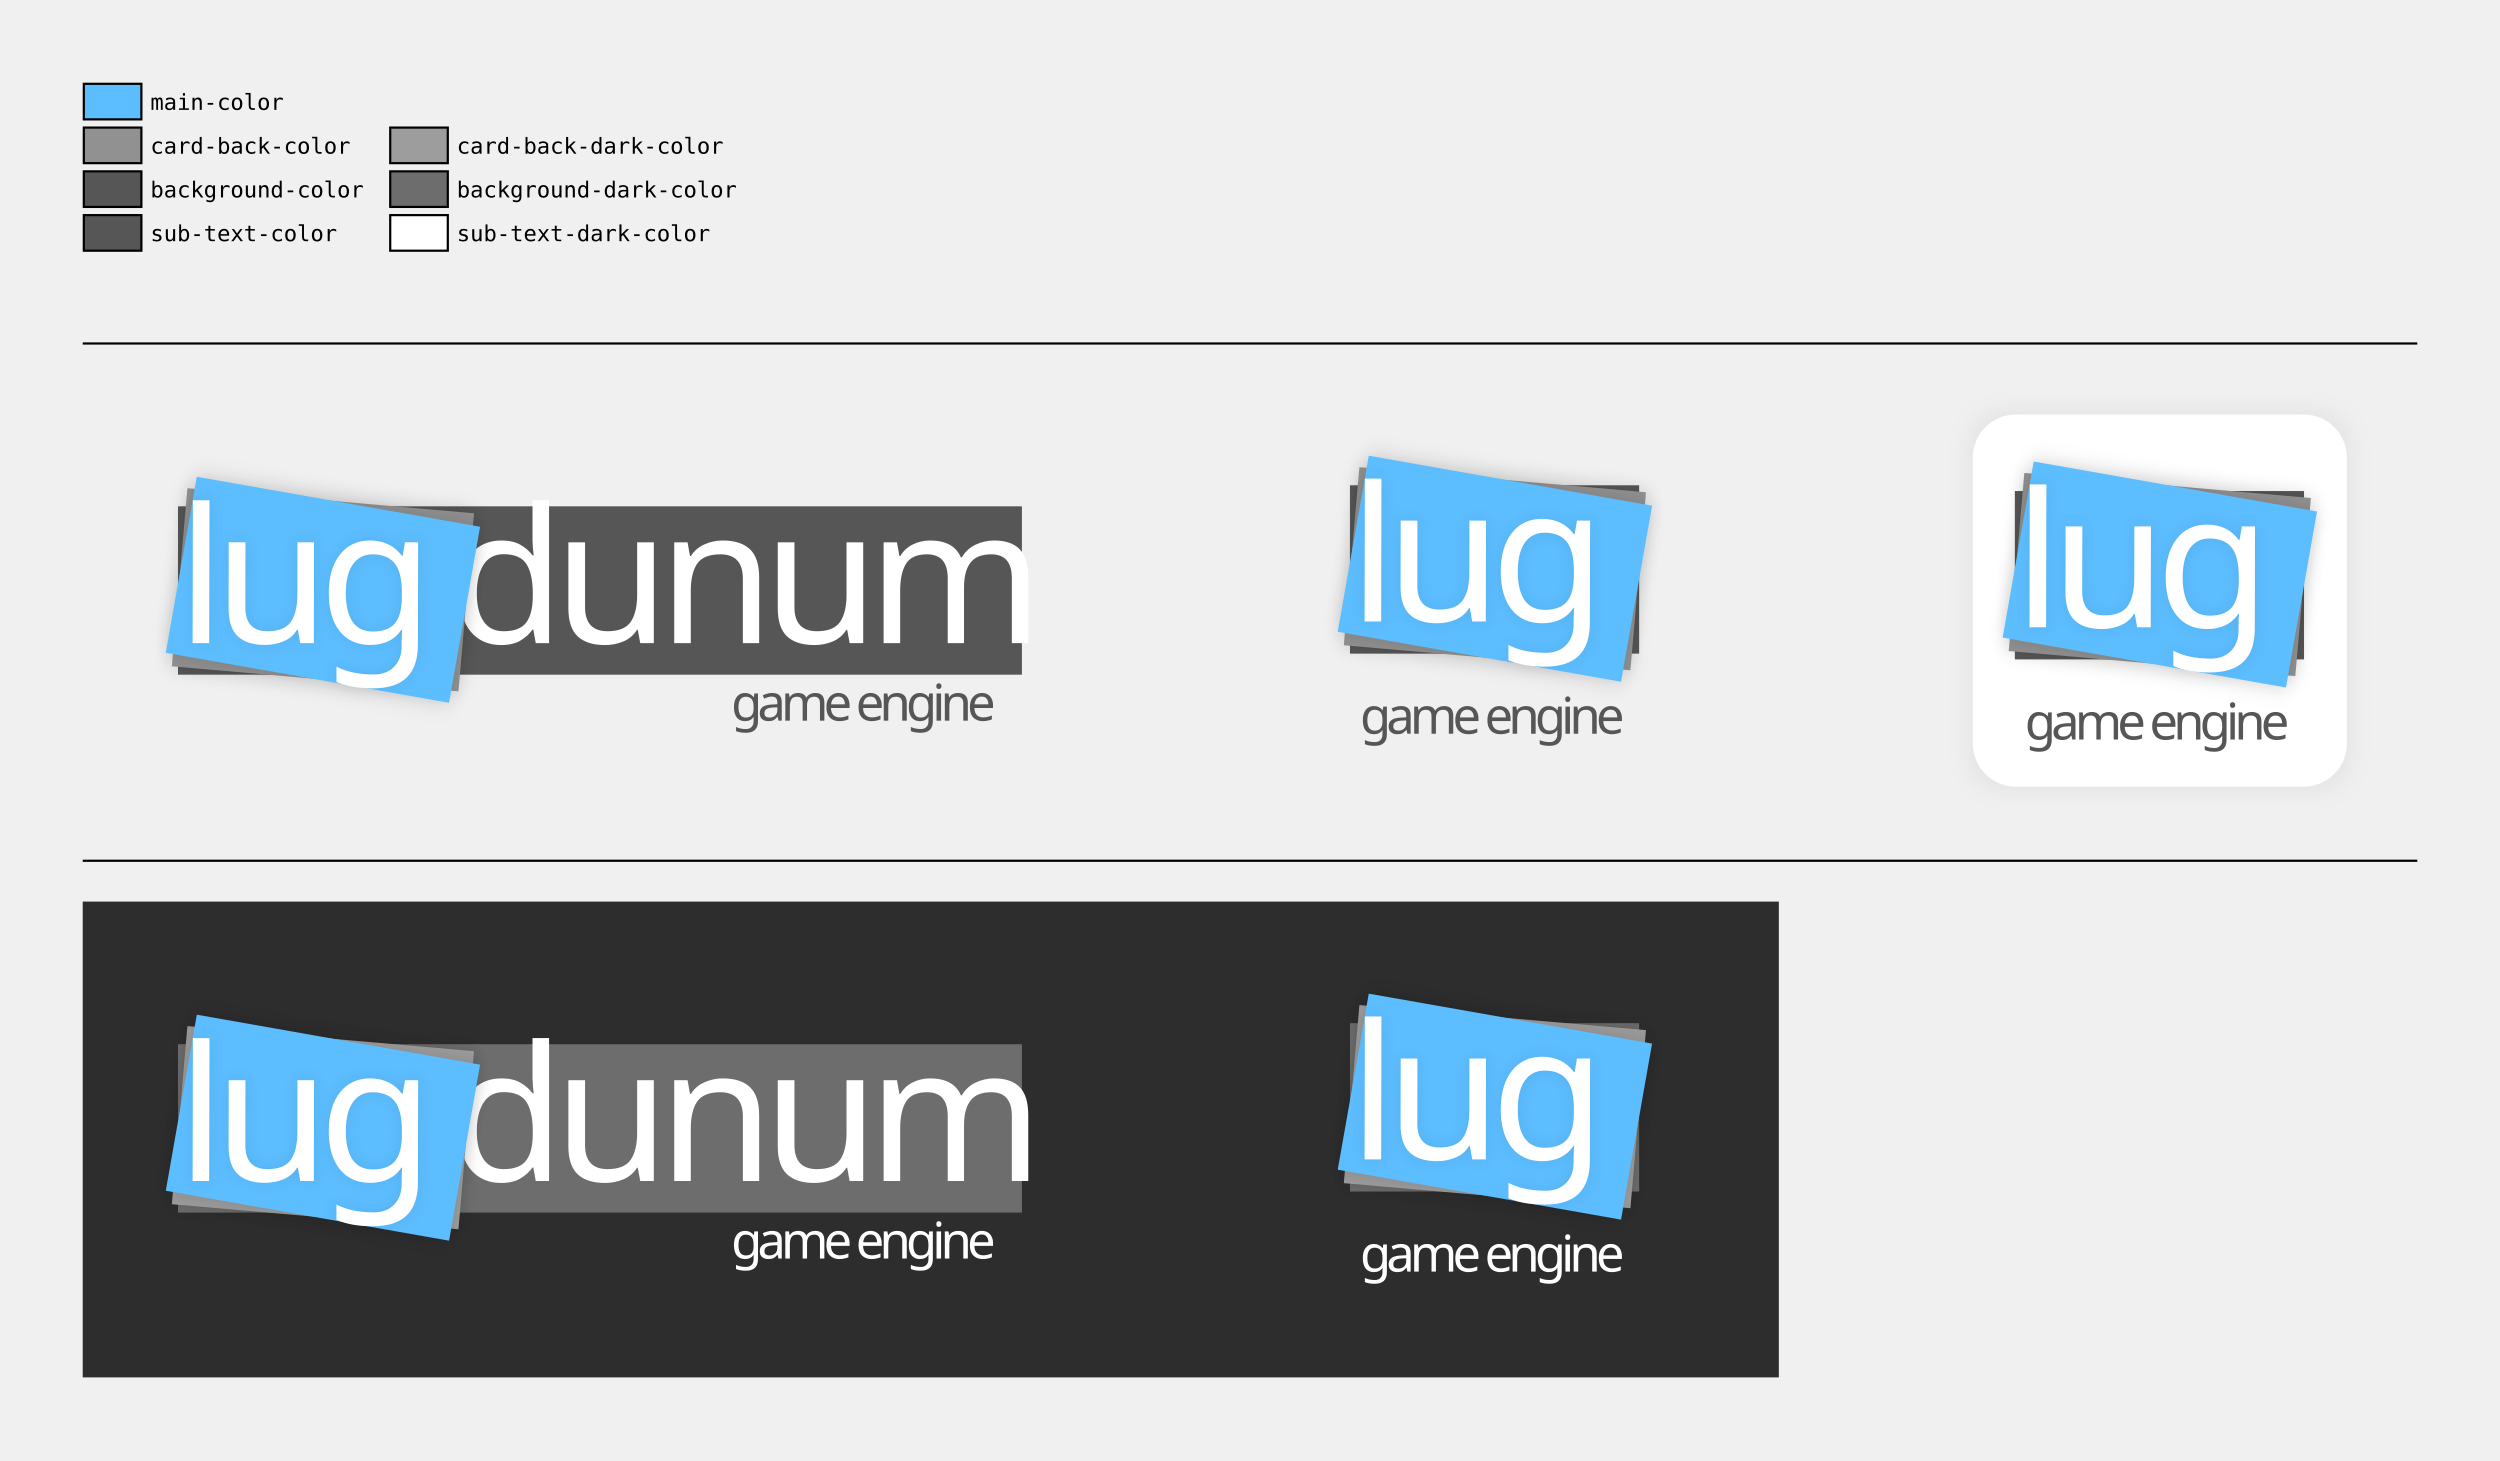
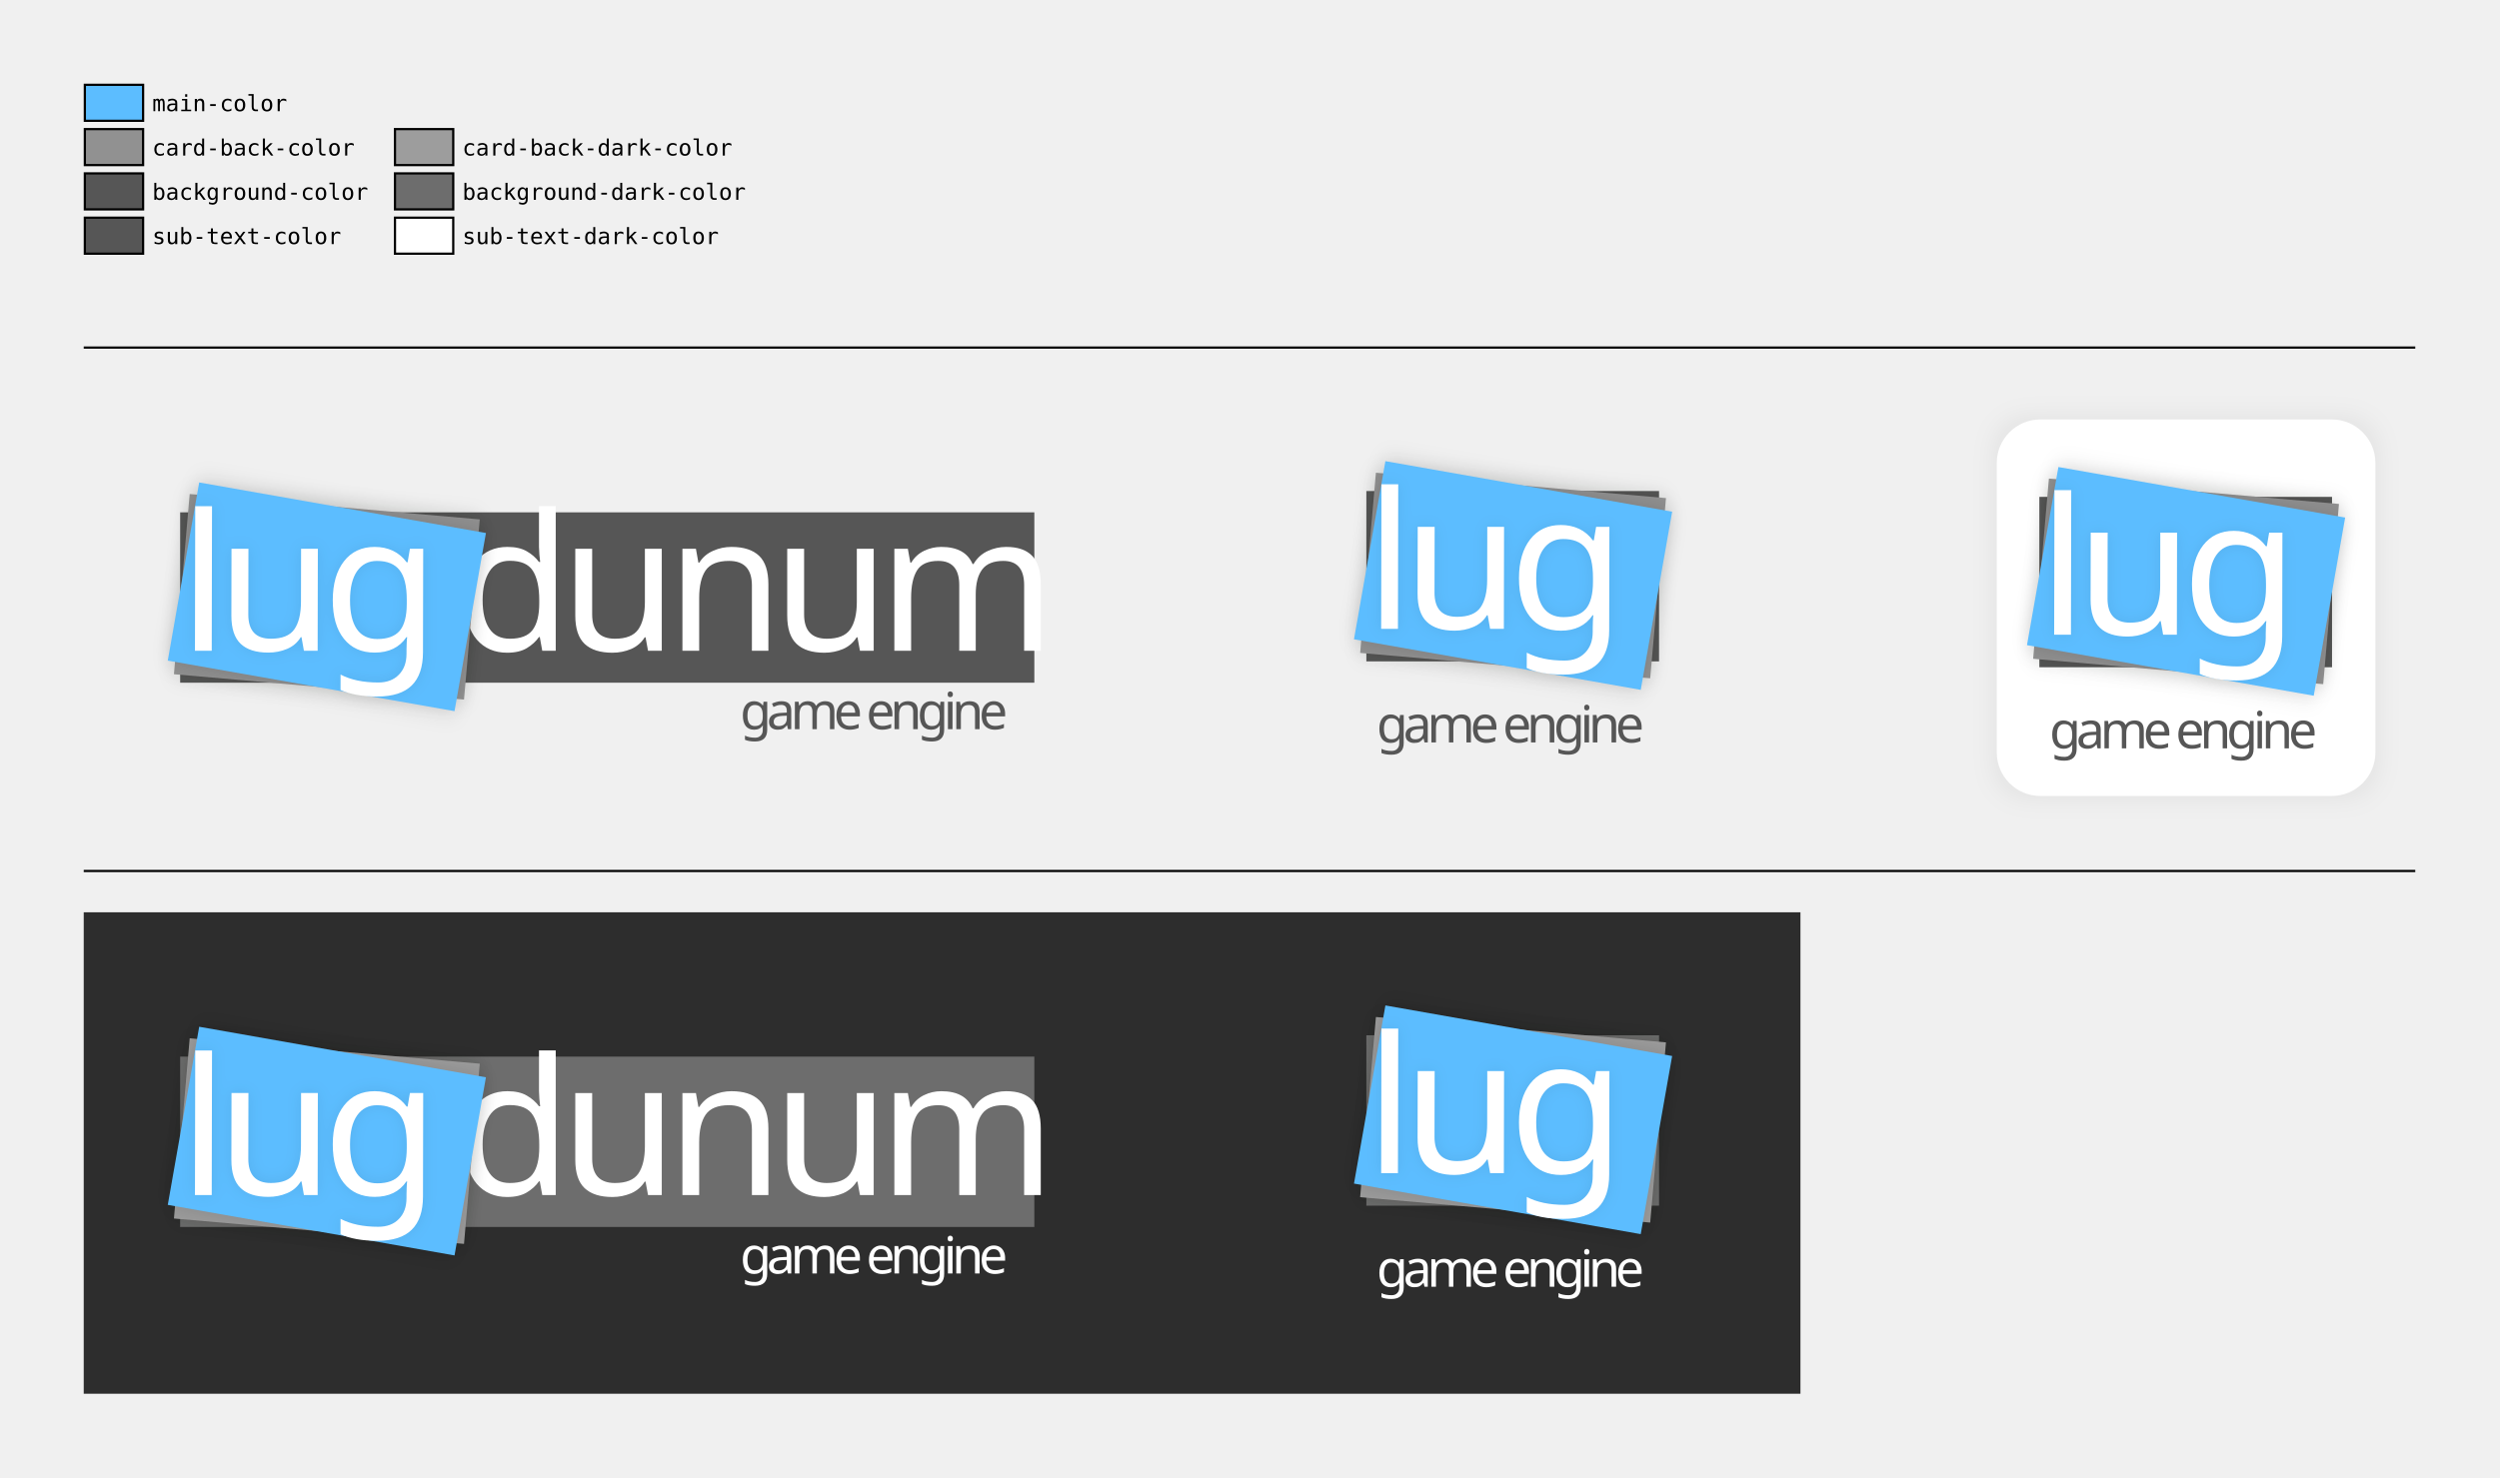
- <svg xmlns="http://www.w3.org/2000/svg" xmlns:ns1="http://www.openswatchbook.org/uri/2009/osb" xmlns:xlink="http://www.w3.org/1999/xlink" width="302.223mm" height="176.511mm" viewBox="0 0 302.223 176.511" version="1.1" id="svg169">
+ <svg xmlns="http://www.w3.org/2000/svg" xmlns:ns1="http://www.openswatchbook.org/uri/2009/osb" xmlns:xlink="http://www.w3.org/1999/xlink" width="298.475mm" height="176.511mm" viewBox="0 0 298.475 176.511" version="1.1" id="svg169">
  <defs id="defs31">
    <linearGradient id="card-back-dark-color-7" ns1:paint="solid">
      <stop style="stop-color:#9d9d9d;stop-opacity:1;" offset="0" id="stop6178" />
    </linearGradient>
    <linearGradient id="background-dark-color-6" ns1:paint="solid">
      <stop style="stop-color:#6d6d6d;stop-opacity:1;" offset="0" id="stop6170" />
    </linearGradient>
    <linearGradient id="sub-text-dark-color-3" ns1:paint="solid">
      <stop style="stop-color:#ffffff;stop-opacity:1;" offset="0" id="stop6164" />
    </linearGradient>
    <linearGradient id="sub-text-color" ns1:paint="solid" gradientTransform="translate(28.40363,118.4554)">
      <stop offset="0" stop-color="#565656" id="stop2" />
    </linearGradient>
    <linearGradient id="background-color" ns1:paint="solid" gradientTransform="rotate(180,-20.72467,-11.6405)">
      <stop offset="0" stop-color="#565656" id="stop5" />
    </linearGradient>
    <linearGradient id="card-back-color" ns1:paint="solid" gradientTransform="translate(28.40363,118.4554)">
      <stop offset="0" stop-color="#919191" id="stop8" />
    </linearGradient>
    <linearGradient id="main-color" ns1:paint="solid" gradientTransform="translate(28.40363,118.4554)">
      <stop offset="0" stop-color="#5cbdff" id="stop11" />
    </linearGradient>
    <filter id="f" x="-0.075" width="1.151" y="-0.112" height="1.224" style="color-interpolation-filters:sRGB">
      <feGaussianBlur stdDeviation=".982" id="feGaussianBlur14" />
    </filter>
    <filter id="h" x="-0.077" width="1.155" y="-0.108" height="1.215" style="color-interpolation-filters:sRGB">
      <feGaussianBlur stdDeviation="1.05" id="feGaussianBlur17" />
    </filter>
    <filter id="j" x="-0.068" width="1.137" y="-0.106" height="1.212" style="color-interpolation-filters:sRGB">
      <feGaussianBlur stdDeviation=".788" id="feGaussianBlur20" />
    </filter>
    <filter id="k" x="-0.084" width="1.168" y="-0.084" height="1.168" style="color-interpolation-filters:sRGB">
      <feGaussianBlur stdDeviation=".382" id="feGaussianBlur23" />
    </filter>
    <linearGradient xlink:href="#card-back-color" id="g" x1="-713.919" y1="-607.328" x2="-684.099" y2="-607.328" gradientUnits="userSpaceOnUse" />
    <linearGradient xlink:href="#background-color" id="d" x1="-120.404" y1="23.215" x2="-18.383" y2="23.215" gradientUnits="userSpaceOnUse" />
    <linearGradient xlink:href="#sub-text-color" id="l" x1="628.838" y1="681.555" x2="657.919" y2="681.555" gradientUnits="userSpaceOnUse" />
    <linearGradient xlink:href="#sub-text-color" id="m" x1="153.513" y1="-9.547" x2="187.427" y2="-9.547" gradientUnits="userSpaceOnUse" />
    <linearGradient xlink:href="#sub-text-color" id="e" x1="83.331" y1="-9.219" x2="117.244" y2="-9.219" gradientUnits="userSpaceOnUse" />
    <linearGradient xlink:href="#background-dark-color-6" id="linearGradient6102" gradientUnits="userSpaceOnUse" x1="-120.404" y1="23.215" x2="-18.383" y2="23.215" />
    <linearGradient xlink:href="#sub-text-dark-color-3" id="linearGradient6168" x1="54.368" y1="26.372" x2="61.328" y2="26.372" gradientUnits="userSpaceOnUse" gradientTransform="translate(-10.26866)" />
    <linearGradient xlink:href="#background-dark-color-6" id="linearGradient6174" x1="54.368" y1="21.08" x2="61.328" y2="21.08" gradientUnits="userSpaceOnUse" gradientTransform="translate(-10.26866)" />
    <linearGradient xlink:href="#card-back-dark-color-7" id="linearGradient6182" x1="54.368" y1="15.789" x2="61.328" y2="15.789" gradientUnits="userSpaceOnUse" gradientTransform="translate(-10.26866)" />
    <linearGradient xlink:href="#card-back-dark-color-7" id="linearGradient6186" x1="-713.919" y1="-607.328" x2="-684.098" y2="-607.328" gradientUnits="userSpaceOnUse" />
    <linearGradient xlink:href="#background-dark-color-6" id="linearGradient4902" gradientTransform="rotate(180,-15.59034,-11.6405)" gradientUnits="userSpaceOnUse" />
    <linearGradient xlink:href="#card-back-dark-color-7" id="linearGradient4904" gradientTransform="translate(38.6723,118.4554)" gradientUnits="userSpaceOnUse" />
-     <linearGradient xlink:href="#sub-text-color" id="linearGradient4698" gradientUnits="userSpaceOnUse" x1="83.331" y1="-9.219" x2="117.244" y2="-9.219" />
-     <linearGradient xlink:href="#sub-text-color" id="linearGradient4700" gradientUnits="userSpaceOnUse" gradientTransform="translate(7.490611,95.17443)" x1="153.513" y1="-9.547" x2="187.427" y2="-9.547" />
-     <linearGradient xlink:href="#sub-text-color" id="linearGradient4702" gradientUnits="userSpaceOnUse" x1="628.838" y1="681.555" x2="657.919" y2="681.555" />
-     <linearGradient xlink:href="#sub-text-dark-color-3" id="linearGradient4704" gradientUnits="userSpaceOnUse" x1="83.331" y1="-9.219" x2="117.244" y2="-9.219" />
-     <linearGradient xlink:href="#sub-text-dark-color-3" id="linearGradient4706" gradientUnits="userSpaceOnUse" gradientTransform="translate(7.490611,95.17443)" x1="153.513" y1="-9.547" x2="187.427" y2="-9.547" />
+     <linearGradient xlink:href="#sub-text-color" id="linearGradient4635" gradientUnits="userSpaceOnUse" x1="83.331" y1="-9.219" x2="117.244" y2="-9.219" />
+     <linearGradient xlink:href="#sub-text-color" id="linearGradient4637" gradientUnits="userSpaceOnUse" gradientTransform="translate(7.490611,95.17443)" x1="153.513" y1="-9.547" x2="187.427" y2="-9.547" />
+     <linearGradient xlink:href="#sub-text-color" id="linearGradient4639" gradientUnits="userSpaceOnUse" x1="628.838" y1="681.555" x2="657.919" y2="681.555" />
+     <linearGradient xlink:href="#sub-text-dark-color-3" id="linearGradient4641" gradientUnits="userSpaceOnUse" x1="83.331" y1="-9.219" x2="117.244" y2="-9.219" />
+     <linearGradient xlink:href="#sub-text-dark-color-3" id="linearGradient4643" gradientUnits="userSpaceOnUse" gradientTransform="translate(7.490611,95.17443)" x1="153.513" y1="-9.547" x2="187.427" y2="-9.547" />
  </defs>
-   <g id="long" transform="translate(16.76619,-110.1752)">
+   <g id="long" transform="translate(16.76619,-110.1751)">
    <path id="path33" d="m 0,164.362 h 110.792 v 36.833 H 0 Z" overflow="visible" style="color:#000000;overflow:visible;fill:none;marker:none;enable-background:accumulate" />
    <path id="path35" d="M -120.404,13.039 H -18.383 V 33.392 H -120.404 Z" overflow="visible" word-spacing="0" letter-spacing="0" font-weight="400" transform="rotate(180,-6.816,102.388)" style="color:#000000;font-weight:400;line-height:125%;font-family:Arial;-inkscape-font-specification:Arial;text-align:center;letter-spacing:0;word-spacing:0;text-anchor:middle;overflow:visible;fill:url(#d);marker:none;enable-background:accumulate" />
    <text id="text39" transform="translate(-13.633,204.777)" word-spacing="0" letter-spacing="0" font-size="22.74" font-weight="400" y="-16.853" x="51.196" style="font-weight:400;font-size:22.74px;line-height:14.691px;font-family:Arial;-inkscape-font-specification:Arial;text-align:center;letter-spacing:0;word-spacing:0;text-anchor:middle;stroke-width:1.166">
      <tspan id="tspan37" letter-spacing="-1.399" font-stretch="semi-condensed" style="font-stretch:semi-condensed;line-height:14.691px;font-family:'Input Sans Narrow';-inkscape-font-specification:'Input Sans Narrow Semi-Condensed';text-align:start;letter-spacing:-1.399;text-anchor:start;fill:#ffffff" y="-16.853" x="51.196">dunum</tspan>
    </text>
-     <text id="text45" word-spacing="0" letter-spacing="0" font-size=".765" font-weight="400" y="-7.483" x="117.77" style="font-weight:400;font-size:0.765px;line-height:14.691px;font-family:Arial;-inkscape-font-specification:Arial;text-align:end;letter-spacing:0;word-spacing:0;text-anchor:end;fill:url(#linearGradient4698);stroke-width:1.166" transform="translate(-13.633,204.777)">
-       <tspan id="tspan43" letter-spacing="-.547" font-size="6.122" font-stretch="semi-condensed" style="font-stretch:semi-condensed;font-size:6.122px;font-family:'Input Sans Narrow';-inkscape-font-specification:'Input Sans Narrow Semi-Condensed';text-align:end;letter-spacing:-0.582px;fill:url(#linearGradient4698)" y="-7.483" x="117.223">game engine</tspan>
+     <text id="text45" word-spacing="0" letter-spacing="0" font-size=".765" font-weight="400" y="-7.483" x="117.77" style="font-weight:400;font-size:0.765px;line-height:14.691px;font-family:Arial;-inkscape-font-specification:Arial;text-align:end;letter-spacing:0;word-spacing:0;text-anchor:end;fill:url(#linearGradient4635);stroke-width:1.166" transform="translate(-13.633,204.777)">
+       <tspan id="tspan43" letter-spacing="-.547" font-size="6.122" font-stretch="semi-condensed" style="font-stretch:semi-condensed;font-size:6.122px;font-family:'Input Sans Narrow';-inkscape-font-specification:'Input Sans Narrow Semi-Condensed';text-align:end;letter-spacing:-0.582px;fill:url(#linearGradient4635)" y="-7.483" x="117.223">game engine</tspan>
    </text>
    <g id="g51" word-spacing="0" letter-spacing="0" font-weight="400" style="color:#000000;font-weight:400;font-family:Arial;letter-spacing:0;word-spacing:0;text-anchor:middle">
      <path id="path47" d="m -606.91,-625.956 h 29.821 v 18.531 h -29.821 z" overflow="visible" style="line-height:125%;-inkscape-font-specification:Arial;text-align:center;overflow:visible;opacity:0.15;fill:#090d00;marker:none;filter:url(#f);enable-background:accumulate" transform="matrix(-1.161732,-0.1016384,0.1016384,-1.161732,-602.7924,-595.123)" />
      <path id="path49" d="m -713.919,-616.594 h 29.821 v 18.531 h -29.821 z" overflow="visible" transform="matrix(-1.161732,-0.1016384,0.1016384,-1.161732,-728.0604,-595.123)" style="line-height:125%;-inkscape-font-specification:Arial;text-align:center;overflow:visible;fill:url(#g);marker:none;enable-background:accumulate" />
    </g>
    <g id="g57" word-spacing="0" letter-spacing="0" font-weight="400" style="color:#000000;font-weight:400;font-family:Arial;letter-spacing:0;word-spacing:0;text-anchor:middle">
      <path id="path53" d="m -658.405,-572.013 h 29.821 v 18.531 h -29.821 z" overflow="visible" transform="matrix(-1.148453,-0.2025033,0.2025033,-1.148453,-602.7924,-595.123)" style="line-height:125%;-inkscape-font-specification:Arial;text-align:center;overflow:visible;opacity:0.15;fill-opacity:0.993;marker:none;filter:url(#h);enable-background:accumulate" />
      <path id="path55" d="m -764.192,-553.36 h 29.821 v 18.531 h -29.821 z" overflow="visible" style="line-height:125%;-inkscape-font-specification:Arial;text-align:center;overflow:visible;fill:url(#main-color);fill-opacity:1;marker:none;enable-background:accumulate" transform="matrix(-1.148453,-0.2025033,0.2025033,-1.148453,-728.0605,-595.1231)" />
    </g>
    <g id="g67" word-spacing="0" letter-spacing="0" font-size="19.5" font-weight="400" style="font-weight:400;font-size:19.5px;font-family:Arial;letter-spacing:0;word-spacing:0;text-anchor:middle">
      <text id="text61" style="line-height:125%;-inkscape-font-specification:Arial;text-align:center;opacity:0.07;fill:#010000;filter:url(#j)" x="648.373" y="671.409" transform="matrix(1.16617,0,-0.00235,1.16617,-749.949,-595.124)">
        <tspan id="tspan59" letter-spacing="-1.2" font-stretch="semi-condensed" x="648.373" y="671.409" style="font-stretch:semi-condensed;font-family:'Input Sans Narrow';-inkscape-font-specification:'Input Sans Narrow Semi-Condensed';text-align:start;letter-spacing:-1.2;text-anchor:start">lug</tspan>
      </text>
      <text id="text65" transform="matrix(1.16617,0,-0.00235,1.16617,-728.062,-595.124)" y="671.469" x="629.605" style="line-height:125%;-inkscape-font-specification:Arial;text-align:center">
        <tspan id="tspan63" letter-spacing="-1.2" font-stretch="semi-condensed" style="font-stretch:semi-condensed;font-family:'Input Sans Narrow';-inkscape-font-specification:'Input Sans Narrow Semi-Condensed';text-align:start;letter-spacing:-1.2;text-anchor:start;fill:#ffffff" y="671.469" x="629.605">lug</tspan>
      </text>
    </g>
  </g>
-   <g id="short" transform="translate(2.712562,1.338665)">
+   <g id="short" transform="translate(2.712562,1.338743)">
    <rect y="48.491" x="155.212" height="45.546" width="45.546" id="rect4634" style="color:#000000;display:inline;overflow:visible;visibility:visible;opacity:1;fill:#000000;fill-opacity:0;fill-rule:nonzero;stroke:none;stroke-width:0.103;stroke-linecap:round;stroke-linejoin:miter;stroke-miterlimit:4;stroke-dasharray:none;stroke-dashoffset:0;stroke-opacity:1;marker:none;enable-background:accumulate" />
    <g id="g4675">
      <path id="path109" d="m 195.441,77.678 h -34.958 v -20.353 h 34.958 z" overflow="visible" word-spacing="0" letter-spacing="0" font-weight="400" style="color:#000000;font-weight:400;line-height:125%;font-family:Arial;-inkscape-font-specification:Arial;text-align:center;letter-spacing:0;word-spacing:0;text-anchor:middle;overflow:visible;fill:url(#background-color);marker:none;enable-background:accumulate" />
-       <text id="text115" word-spacing="0" letter-spacing="0" font-size=".765" font-weight="400" style="font-weight:400;font-size:0.765px;line-height:14.691px;font-family:Arial;-inkscape-font-specification:Arial;text-align:center;letter-spacing:0;word-spacing:0;text-anchor:middle;fill:url(#linearGradient4700);stroke-width:1.166" x="177.954" y="87.363">
-         <tspan id="tspan113" letter-spacing="-.547" font-size="6.122" font-stretch="semi-condensed" x="177.681" y="87.363" style="font-stretch:semi-condensed;font-size:6.122px;font-family:'Input Sans Narrow';-inkscape-font-specification:'Input Sans Narrow Semi-Condensed';text-align:center;letter-spacing:-0.582px;fill:url(#linearGradient4700)">game engine</tspan>
+       <text id="text115" word-spacing="0" letter-spacing="0" font-size=".765" font-weight="400" style="font-weight:400;font-size:0.765px;line-height:14.691px;font-family:Arial;-inkscape-font-specification:Arial;text-align:center;letter-spacing:0;word-spacing:0;text-anchor:middle;fill:url(#linearGradient4637);stroke-width:1.166" x="177.954" y="87.363">
+         <tspan id="tspan113" letter-spacing="-.547" font-size="6.122" font-stretch="semi-condensed" x="177.681" y="87.363" style="font-stretch:semi-condensed;font-size:6.122px;font-family:'Input Sans Narrow';-inkscape-font-specification:'Input Sans Narrow Semi-Condensed';text-align:center;letter-spacing:-0.582px;fill:url(#linearGradient4637)">game engine</tspan>
      </text>
      <g style="color:#000000;font-weight:400;font-family:Arial;letter-spacing:0;word-spacing:0;text-anchor:middle" id="g121" word-spacing="0" letter-spacing="0" font-weight="400" transform="translate(21.12361,-111.9596)">
        <path id="path117" d="m -606.91,-625.956 h 29.821 v 18.531 h -29.821 z" overflow="visible" transform="matrix(-1.161732,-0.1016384,0.1016384,-1.161732,-468.1841,-597.2226)" style="line-height:125%;-inkscape-font-specification:Arial;text-align:center;overflow:visible;opacity:0.15;fill:#090d00;marker:none;filter:url(#f);enable-background:accumulate" />
        <path id="path119" d="m -713.919,-616.594 h 29.821 v 18.531 h -29.821 z" overflow="visible" style="line-height:125%;-inkscape-font-specification:Arial;text-align:center;overflow:visible;fill:url(#card-back-color);marker:none;enable-background:accumulate" transform="matrix(-1.161732,-0.1016384,0.1016384,-1.161732,-593.452,-597.2227)" />
      </g>
      <g style="color:#000000;font-weight:400;font-family:Arial;letter-spacing:0;word-spacing:0;text-anchor:middle" id="g127" word-spacing="0" letter-spacing="0" font-weight="400" transform="translate(21.12361,-111.9596)">
        <path id="path123" d="m -658.405,-572.013 h 29.821 v 18.531 h -29.821 z" overflow="visible" style="line-height:125%;-inkscape-font-specification:Arial;text-align:center;overflow:visible;opacity:0.15;fill-opacity:0.993;marker:none;filter:url(#h);enable-background:accumulate" transform="matrix(-1.148453,-0.2025033,0.2025033,-1.148453,-468.1841,-597.2226)" />
        <path id="path125" d="m -764.192,-553.36 h 29.821 v 18.531 h -29.821 z" overflow="visible" transform="matrix(-1.148453,-0.2025033,0.2025033,-1.148453,-593.452,-597.2226)" style="line-height:125%;-inkscape-font-specification:Arial;text-align:center;overflow:visible;fill:url(#main-color);marker:none;enable-background:accumulate" />
      </g>
      <g style="font-weight:400;font-size:19.5px;font-family:Arial;letter-spacing:0;word-spacing:0;text-anchor:middle" id="g137" word-spacing="0" letter-spacing="0" font-size="19.5" font-weight="400" transform="translate(21.12361,-111.9596)">
        <text id="text131" transform="matrix(1.16617,0,-0.00235,1.16617,-615.34,-597.224)" y="671.409" x="648.373" style="line-height:125%;-inkscape-font-specification:Arial;text-align:center;opacity:0.07;fill:#010000;filter:url(#j)">
          <tspan id="tspan129" letter-spacing="-1.2" font-stretch="semi-condensed" style="font-stretch:semi-condensed;font-family:'Input Sans Narrow';-inkscape-font-specification:'Input Sans Narrow Semi-Condensed';text-align:start;letter-spacing:-1.2;text-anchor:start" y="671.409" x="648.373">lug</tspan>
        </text>
        <text id="text135" style="line-height:125%;-inkscape-font-specification:Arial;text-align:center" x="629.605" y="671.409" transform="matrix(1.16617,0,-0.00235,1.16617,-593.454,-597.224)">
          <tspan id="tspan133" letter-spacing="-1.2" font-stretch="semi-condensed" x="629.605" y="671.409" style="font-stretch:semi-condensed;font-family:'Input Sans Narrow';-inkscape-font-specification:'Input Sans Narrow Semi-Condensed';text-align:start;letter-spacing:-1.2;text-anchor:start;fill:#ffffff">lug</tspan>
        </text>
      </g>
    </g>
  </g>
-   <g id="short-shadowed" transform="translate(16.76618,98.05784)">
+   <g id="short-shadowed" transform="translate(16.76618,98.05792)">
    <rect transform="matrix(4.1321,0,0,4.1321,-266.559,-500.113)" style="color:#000000;overflow:visible;opacity:0.07;marker:none;filter:url(#k);enable-background:accumulate" width="10.944" height="10.887" x="118.167" y="109.427" ry="0.836" overflow="visible" id="rect69" />
    <rect ry="5.207" y="-47.947" x="221.722" height="44.985" width="45.222" style="color:#000000;overflow:visible;fill:#ffffff;marker:none;enable-background:accumulate" overflow="visible" id="rect71" />
    <g font-weight="400" letter-spacing="0" word-spacing="0" id="g103" style="font-weight:400;font-family:Arial;letter-spacing:0;word-spacing:0;text-anchor:middle">
      <path style="color:#000000;line-height:125%;-inkscape-font-specification:Arial;text-align:center;overflow:visible;fill:url(#background-color);marker:none;enable-background:accumulate" transform="matrix(-1.16617,0,0,-1.16617,-506.002,-805.203)" overflow="visible" d="m -658.367,-674.739 h 29.976 v 17.453 h -29.976 z" id="path73" />
-       <text style="font-size:0.656px;line-height:12.598px;-inkscape-font-specification:Arial;text-align:center;fill:url(#linearGradient4702)" x="643.373" y="683.044" font-size=".656" transform="matrix(1.16617,0,0,1.16617,-506.002,-805.203)" id="text79">
-         <tspan x="643.138" y="683.044" style="font-stretch:semi-condensed;font-size:5.249px;font-family:'Input Sans Narrow';-inkscape-font-specification:'Input Sans Narrow Semi-Condensed';text-align:center;letter-spacing:-0.499px;fill:url(#linearGradient4702)" font-stretch="semi-condensed" font-size="5.249" letter-spacing="-.469" id="tspan77">game engine</tspan>
+       <text style="font-size:0.656px;line-height:12.598px;-inkscape-font-specification:Arial;text-align:center;fill:url(#linearGradient4639)" x="643.373" y="683.044" font-size=".656" transform="matrix(1.16617,0,0,1.16617,-506.002,-805.203)" id="text79">
+         <tspan x="643.138" y="683.044" style="font-stretch:semi-condensed;font-size:5.249px;font-family:'Input Sans Narrow';-inkscape-font-specification:'Input Sans Narrow Semi-Condensed';text-align:center;letter-spacing:-0.499px;fill:url(#linearGradient4639)" font-stretch="semi-condensed" font-size="5.249" letter-spacing="-.469" id="tspan77">game engine</tspan>
      </text>
      <g id="g85" style="color:#000000">
        <path transform="matrix(-1.161732,-0.1016384,0.1016384,-1.161732,-380.7331,-805.2013)" style="line-height:125%;-inkscape-font-specification:Arial;text-align:center;overflow:visible;opacity:0.15;fill:#090d00;marker:none;filter:url(#f);enable-background:accumulate" overflow="visible" d="m -606.91,-625.956 h 29.821 v 18.531 h -29.821 z" id="path81" />
        <path style="line-height:125%;-inkscape-font-specification:Arial;text-align:center;overflow:visible;fill:url(#card-back-color);marker:none;enable-background:accumulate" transform="matrix(-1.161732,-0.1016384,0.1016384,-1.161732,-506.0011,-805.2014)" overflow="visible" d="m -713.919,-616.594 h 29.821 v 18.531 h -29.821 z" id="path83" />
      </g>
      <g id="g91" style="color:#000000">
        <path style="line-height:125%;-inkscape-font-specification:Arial;text-align:center;overflow:visible;opacity:0.15;fill-opacity:0.993;marker:none;filter:url(#h);enable-background:accumulate" transform="matrix(-1.148453,-0.2025033,0.2025033,-1.148453,-380.7332,-805.2013)" overflow="visible" d="m -658.405,-572.013 h 29.821 v 18.531 h -29.821 z" id="path87" />
        <path transform="matrix(-1.148453,-0.2025033,0.2025033,-1.148453,-506.0011,-805.2013)" style="line-height:125%;-inkscape-font-specification:Arial;text-align:center;overflow:visible;fill:url(#main-color);marker:none;enable-background:accumulate" overflow="visible" d="m -764.192,-553.36 h 29.821 v 18.531 h -29.821 z" id="path89" />
      </g>
      <g font-size="19.5" id="g101" style="font-size:19.5px">
        <text transform="matrix(1.16617,0,-0.00235,1.16617,-527.889,-805.203)" y="671.409" x="648.373" style="line-height:125%;-inkscape-font-specification:Arial;text-align:center;opacity:0.07;fill:#010000;filter:url(#j)" id="text95">
          <tspan style="font-stretch:semi-condensed;font-family:'Input Sans Narrow';-inkscape-font-specification:'Input Sans Narrow Semi-Condensed';text-align:start;letter-spacing:-1.2;text-anchor:start" y="671.409" x="648.373" font-stretch="semi-condensed" letter-spacing="-1.2" id="tspan93">lug</tspan>
        </text>
        <text style="line-height:125%;-inkscape-font-specification:Arial;text-align:center" x="629.605" y="671.409" transform="matrix(1.16617,0,-0.00235,1.16617,-506.002,-805.203)" id="text99">
          <tspan x="629.605" y="671.409" style="font-stretch:semi-condensed;font-family:'Input Sans Narrow';-inkscape-font-specification:'Input Sans Narrow Semi-Condensed';text-align:start;letter-spacing:-1.2;text-anchor:start;fill:#ffffff" font-stretch="semi-condensed" letter-spacing="-1.2" id="tspan97">lug</tspan>
        </text>
      </g>
    </g>
    <path style="color:#000000;overflow:visible;fill:none;marker:none;enable-background:accumulate" overflow="visible" d="m 217.112,-52.676 h 54.443 V 1.767 h -54.443 z" id="path105" />
  </g>
  <rect style="color:#000000;display:inline;overflow:visible;visibility:visible;opacity:1;fill:#2d2d2d;fill-opacity:1;fill-rule:nonzero;stroke:none;stroke-width:0.09;stroke-linecap:round;stroke-linejoin:miter;stroke-miterlimit:4;stroke-dasharray:none;stroke-dashoffset:0;stroke-opacity:1;marker:none;enable-background:accumulate" id="rect6154" width="205.042" height="57.519" x="10" y="108.992" />
-   <g transform="translate(16.76619,-45.14882)" id="long-dark">
+   <g transform="translate(16.76619,-45.14874)" id="long-dark">
    <path style="color:#000000;overflow:visible;fill:none;marker:none;enable-background:accumulate" overflow="visible" d="m 0,164.362 h 110.792 v 36.833 H 0 Z" id="path5990" />
    <path style="color:#000000;font-weight:400;line-height:125%;font-family:Arial;-inkscape-font-specification:Arial;text-align:center;letter-spacing:0;word-spacing:0;text-anchor:middle;overflow:visible;fill:url(#linearGradient6102);fill-opacity:1;marker:none;enable-background:accumulate" transform="rotate(180,-6.816,102.388)" font-weight="400" letter-spacing="0" word-spacing="0" overflow="visible" d="M -120.404,13.039 H -18.383 V 33.392 H -120.404 Z" id="path5992" />
    <text style="font-weight:400;font-size:22.74px;line-height:14.691px;font-family:Arial;-inkscape-font-specification:Arial;text-align:center;letter-spacing:0;word-spacing:0;text-anchor:middle;stroke-width:1.166" x="51.196" y="-16.853" font-weight="400" font-size="22.74" letter-spacing="0" word-spacing="0" transform="translate(-13.633,204.777)" id="text5996">
      <tspan x="51.196" y="-16.853" style="font-stretch:semi-condensed;line-height:14.691px;font-family:'Input Sans Narrow';-inkscape-font-specification:'Input Sans Narrow Semi-Condensed';text-align:start;letter-spacing:-1.399;text-anchor:start;fill:#ffffff" font-stretch="semi-condensed" letter-spacing="-1.399" id="tspan5994">dunum</tspan>
    </text>
-     <text style="font-weight:400;font-size:0.765px;line-height:14.691px;font-family:Arial;-inkscape-font-specification:Arial;text-align:end;letter-spacing:0;word-spacing:0;text-anchor:end;fill:url(#linearGradient4704);fill-opacity:1;stroke-width:1.166" x="117.77" y="-7.483" font-weight="400" font-size=".765" letter-spacing="0" word-spacing="0" transform="translate(-13.633,204.777)" id="text6002">
-       <tspan x="117.223" y="-7.483" style="font-stretch:semi-condensed;font-size:6.122px;font-family:'Input Sans Narrow';-inkscape-font-specification:'Input Sans Narrow Semi-Condensed';text-align:end;letter-spacing:-0.582px;fill:url(#linearGradient4704);fill-opacity:1" font-stretch="semi-condensed" font-size="6.122" letter-spacing="-.547" id="tspan6000">game engine</tspan>
+     <text style="font-weight:400;font-size:0.765px;line-height:14.691px;font-family:Arial;-inkscape-font-specification:Arial;text-align:end;letter-spacing:0;word-spacing:0;text-anchor:end;fill:url(#linearGradient4641);fill-opacity:1;stroke-width:1.166" x="117.77" y="-7.483" font-weight="400" font-size=".765" letter-spacing="0" word-spacing="0" transform="translate(-13.633,204.777)" id="text6002">
+       <tspan x="117.223" y="-7.483" style="font-stretch:semi-condensed;font-size:6.122px;font-family:'Input Sans Narrow';-inkscape-font-specification:'Input Sans Narrow Semi-Condensed';text-align:end;letter-spacing:-0.582px;fill:url(#linearGradient4641);fill-opacity:1" font-stretch="semi-condensed" font-size="6.122" letter-spacing="-.547" id="tspan6000">game engine</tspan>
    </text>
    <g style="color:#000000;font-weight:400;font-family:Arial;letter-spacing:0;word-spacing:0;text-anchor:middle" font-weight="400" letter-spacing="0" word-spacing="0" id="g6008">
      <path transform="matrix(-1.161732,-0.1016384,0.1016384,-1.161732,-602.7924,-595.123)" style="line-height:125%;-inkscape-font-specification:Arial;text-align:center;overflow:visible;opacity:0.15;fill:#090d00;marker:none;filter:url(#f);enable-background:accumulate" overflow="visible" d="m -606.91,-625.956 h 29.821 v 18.531 h -29.821 z" id="path6004" />
      <path style="line-height:125%;-inkscape-font-specification:Arial;text-align:center;overflow:visible;fill:url(#linearGradient6186);fill-opacity:1;marker:none;enable-background:accumulate" transform="matrix(-1.161732,-0.1016384,0.1016384,-1.161732,-728.0604,-595.123)" overflow="visible" d="m -713.919,-616.594 h 29.821 v 18.531 h -29.821 z" id="path6006" />
    </g>
    <g style="color:#000000;font-weight:400;font-family:Arial;letter-spacing:0;word-spacing:0;text-anchor:middle" font-weight="400" letter-spacing="0" word-spacing="0" id="g6014">
      <path style="line-height:125%;-inkscape-font-specification:Arial;text-align:center;overflow:visible;opacity:0.15;fill-opacity:0.993;marker:none;filter:url(#h);enable-background:accumulate" transform="matrix(-1.148453,-0.2025033,0.2025033,-1.148453,-602.7924,-595.123)" overflow="visible" d="m -658.405,-572.013 h 29.821 v 18.531 h -29.821 z" id="path6010" />
      <path transform="matrix(-1.148453,-0.2025033,0.2025033,-1.148453,-728.0605,-595.1231)" style="line-height:125%;-inkscape-font-specification:Arial;text-align:center;overflow:visible;fill:url(#main-color);fill-opacity:1;marker:none;enable-background:accumulate" overflow="visible" d="m -764.192,-553.36 h 29.821 v 18.531 h -29.821 z" id="path6012" />
    </g>
    <g style="font-weight:400;font-size:19.5px;font-family:Arial;letter-spacing:0;word-spacing:0;text-anchor:middle" font-weight="400" font-size="19.5" letter-spacing="0" word-spacing="0" id="g6024">
      <text transform="matrix(1.16617,0,-0.00235,1.16617,-749.949,-595.124)" y="671.409" x="648.373" style="line-height:125%;-inkscape-font-specification:Arial;text-align:center;opacity:0.07;fill:#010000;filter:url(#j)" id="text6018">
        <tspan style="font-stretch:semi-condensed;font-family:'Input Sans Narrow';-inkscape-font-specification:'Input Sans Narrow Semi-Condensed';text-align:start;letter-spacing:-1.2;text-anchor:start" y="671.409" x="648.373" font-stretch="semi-condensed" letter-spacing="-1.2" id="tspan6016">lug</tspan>
      </text>
      <text style="line-height:125%;-inkscape-font-specification:Arial;text-align:center" x="629.605" y="671.469" transform="matrix(1.16617,0,-0.00235,1.16617,-728.062,-595.124)" id="text6022">
        <tspan x="629.605" y="671.469" style="font-stretch:semi-condensed;font-family:'Input Sans Narrow';-inkscape-font-specification:'Input Sans Narrow Semi-Condensed';text-align:start;letter-spacing:-1.2;text-anchor:start;fill:#ffffff" font-stretch="semi-condensed" letter-spacing="-1.2" id="tspan6020">lug</tspan>
      </text>
    </g>
  </g>
-   <g id="g4661" transform="translate(2.712562,1.785413)">
+   <g id="g4661" transform="translate(2.712562,1.785491)">
    <g id="g4684" transform="translate(0.361765)">
      <path id="path143" d="m 7.058,8.346 h 6.96 v 4.301 H 7.058 Z" overflow="visible" style="color:#000000;overflow:visible;fill:url(#main-color);fill-opacity:1;stroke:#000000;stroke-width:0.265;stroke-miterlimit:4;stroke-dasharray:none;stroke-opacity:1;marker:none;enable-background:accumulate" />
      <text id="text147" word-spacing="0" letter-spacing="0" font-size="2.679" font-weight="400" style="font-weight:400;font-size:2.679px;line-height:6.697px;font-family:Noteworthy;-inkscape-font-specification:Noteworthy;text-align:center;letter-spacing:0;word-spacing:0;text-anchor:middle;stroke-width:0.268" x="15.108" y="11.503">
        <tspan id="tspan145" x="15.108" y="11.503" style="font-family:monospace;-inkscape-font-specification:monospace;text-align:start;text-anchor:start">main-color</tspan>
      </text>
      <path id="path149" d="m 7.058,13.638 h 6.96 v 4.301 H 7.058 Z" overflow="visible" style="color:#000000;overflow:visible;fill:url(#card-back-color);fill-opacity:1;stroke:#000000;stroke-width:0.265;stroke-miterlimit:4;stroke-dasharray:none;stroke-opacity:1;marker:none;enable-background:accumulate" />
      <text id="text153" word-spacing="0" letter-spacing="0" font-size="2.679" font-weight="400" y="16.794" x="15.108" style="font-weight:400;font-size:2.679px;line-height:6.697px;font-family:Noteworthy;-inkscape-font-specification:Noteworthy;text-align:center;letter-spacing:0;word-spacing:0;text-anchor:middle;stroke-width:0.268">
        <tspan id="tspan151" style="font-family:monospace;-inkscape-font-specification:monospace;text-align:start;text-anchor:start" y="16.794" x="15.108">card-back-color</tspan>
      </text>
      <path id="path155" d="m 7.058,18.929 h 6.96 v 4.301 H 7.058 Z" overflow="visible" style="color:#000000;overflow:visible;fill:url(#background-color);stroke:#000000;stroke-width:0.265;stroke-miterlimit:4;stroke-dasharray:none;stroke-opacity:1;marker:none;enable-background:accumulate" />
      <text id="text159" word-spacing="0" letter-spacing="0" font-size="2.679" font-weight="400" style="font-weight:400;font-size:2.679px;line-height:6.697px;font-family:Noteworthy;-inkscape-font-specification:Noteworthy;text-align:center;letter-spacing:0;word-spacing:0;text-anchor:middle;stroke-width:0.268" x="15.108" y="22.086">
        <tspan id="tspan157" x="15.108" y="22.086" style="font-family:monospace;-inkscape-font-specification:monospace;text-align:start;text-anchor:start">background-color</tspan>
      </text>
      <path id="path161" d="m 7.058,24.221 h 6.96 v 4.301 H 7.058 Z" overflow="visible" style="color:#000000;overflow:visible;fill:url(#sub-text-color);stroke:#000000;stroke-width:0.265;stroke-miterlimit:4;stroke-dasharray:none;stroke-opacity:1;marker:none;enable-background:accumulate" />
      <text id="text165" word-spacing="0" letter-spacing="0" font-size="2.679" font-weight="400" y="27.378" x="15.108" style="font-weight:400;font-size:2.679px;line-height:6.697px;font-family:Noteworthy;-inkscape-font-specification:Noteworthy;text-align:center;letter-spacing:0;word-spacing:0;text-anchor:middle;stroke-width:0.268">
        <tspan id="tspan163" style="font-family:monospace;-inkscape-font-specification:monospace;text-align:start;text-anchor:start" y="27.378" x="15.108">sub-text-color</tspan>
      </text>
      <path style="color:#000000;overflow:visible;fill:url(#linearGradient6182);fill-opacity:1;stroke:#000000;stroke-width:0.265;stroke-miterlimit:4;stroke-dasharray:none;stroke-opacity:1;marker:none;enable-background:accumulate" overflow="visible" d="m 44.1,13.638 h 6.96 v 4.301 h -6.96 z" id="path6136" />
      <text style="font-weight:400;font-size:2.679px;line-height:6.697px;font-family:Noteworthy;-inkscape-font-specification:Noteworthy;text-align:center;letter-spacing:0;word-spacing:0;text-anchor:middle;stroke-width:0.268" x="52.15" y="16.794" font-weight="400" font-size="2.679" letter-spacing="0" word-spacing="0" id="text6140">
        <tspan x="52.15" y="16.794" style="font-family:monospace;-inkscape-font-specification:monospace;text-align:start;text-anchor:start" id="tspan6138">card-back-dark-color</tspan>
      </text>
      <path style="color:#000000;overflow:visible;fill:url(#linearGradient6174);fill-opacity:1;stroke:#000000;stroke-width:0.265;stroke-miterlimit:4;stroke-dasharray:none;stroke-opacity:1;marker:none;enable-background:accumulate" overflow="visible" d="m 44.1,18.929 h 6.96 v 4.301 h -6.96 z" id="path6142" />
      <text y="22.086" x="52.15" style="font-weight:400;font-size:2.679px;line-height:6.697px;font-family:Noteworthy;-inkscape-font-specification:Noteworthy;text-align:center;letter-spacing:0;word-spacing:0;text-anchor:middle;stroke-width:0.268" font-weight="400" font-size="2.679" letter-spacing="0" word-spacing="0" id="text6146">
        <tspan style="font-family:monospace;-inkscape-font-specification:monospace;text-align:start;text-anchor:start" y="22.086" x="52.15" id="tspan6144">background-dark-color</tspan>
      </text>
      <path style="color:#000000;overflow:visible;fill:url(#linearGradient6168);fill-opacity:1;stroke:#000000;stroke-width:0.265;stroke-miterlimit:4;stroke-dasharray:none;stroke-opacity:1;marker:none;enable-background:accumulate" overflow="visible" d="m 44.1,24.221 h 6.96 v 4.301 h -6.96 z" id="path6148" />
      <text style="font-weight:400;font-size:2.679px;line-height:6.697px;font-family:Noteworthy;-inkscape-font-specification:Noteworthy;text-align:center;letter-spacing:0;word-spacing:0;text-anchor:middle;stroke-width:0.268" x="52.15" y="27.378" font-weight="400" font-size="2.679" letter-spacing="0" word-spacing="0" id="text6152">
        <tspan x="52.15" y="27.378" style="font-family:monospace;-inkscape-font-specification:monospace;text-align:start;text-anchor:start" id="tspan6150">sub-text-dark-color</tspan>
      </text>
    </g>
  </g>
-   <g transform="translate(2.712562,66.365)" id="short-dark">
+   <g transform="translate(2.712562,66.36508)" id="short-dark">
    <rect style="color:#000000;display:inline;overflow:visible;visibility:visible;opacity:1;fill:#000000;fill-opacity:0;fill-rule:nonzero;stroke:none;stroke-width:0.103;stroke-linecap:round;stroke-linejoin:miter;stroke-miterlimit:4;stroke-dasharray:none;stroke-dashoffset:0;stroke-opacity:1;marker:none;enable-background:accumulate" id="rect4836" width="45.546" height="45.546" x="155.212" y="48.491" />
    <g id="g4868">
      <path style="color:#000000;font-weight:400;line-height:125%;font-family:Arial;-inkscape-font-specification:Arial;text-align:center;letter-spacing:0;word-spacing:0;text-anchor:middle;overflow:visible;fill:url(#linearGradient4902);fill-opacity:1;marker:none;enable-background:accumulate" font-weight="400" letter-spacing="0" word-spacing="0" overflow="visible" d="m 195.441,77.678 h -34.958 v -20.353 h 34.958 z" id="path4838" />
-       <text y="87.363" x="177.954" style="font-weight:400;font-size:0.765px;line-height:14.691px;font-family:Arial;-inkscape-font-specification:Arial;text-align:center;letter-spacing:0;word-spacing:0;text-anchor:middle;fill:url(#linearGradient4706);fill-opacity:1;stroke-width:1.166" font-weight="400" font-size=".765" letter-spacing="0" word-spacing="0" id="text4844">
-         <tspan style="font-stretch:semi-condensed;font-size:6.122px;font-family:'Input Sans Narrow';-inkscape-font-specification:'Input Sans Narrow Semi-Condensed';text-align:center;letter-spacing:-0.582px;fill:url(#linearGradient4706);fill-opacity:1" y="87.363" x="177.681" font-stretch="semi-condensed" font-size="6.122" letter-spacing="-.547" id="tspan4842">game engine</tspan>
+       <text y="87.363" x="177.954" style="font-weight:400;font-size:0.765px;line-height:14.691px;font-family:Arial;-inkscape-font-specification:Arial;text-align:center;letter-spacing:0;word-spacing:0;text-anchor:middle;fill:url(#linearGradient4643);fill-opacity:1;stroke-width:1.166" font-weight="400" font-size=".765" letter-spacing="0" word-spacing="0" id="text4844">
+         <tspan style="font-stretch:semi-condensed;font-size:6.122px;font-family:'Input Sans Narrow';-inkscape-font-specification:'Input Sans Narrow Semi-Condensed';text-align:center;letter-spacing:-0.582px;fill:url(#linearGradient4643);fill-opacity:1" y="87.363" x="177.681" font-stretch="semi-condensed" font-size="6.122" letter-spacing="-.547" id="tspan4842">game engine</tspan>
      </text>
      <g transform="translate(21.12361,-111.9596)" font-weight="400" letter-spacing="0" word-spacing="0" id="g4850" style="color:#000000;font-weight:400;font-family:Arial;letter-spacing:0;word-spacing:0;text-anchor:middle">
        <path style="line-height:125%;-inkscape-font-specification:Arial;text-align:center;overflow:visible;opacity:0.15;fill:#090d00;marker:none;filter:url(#f);enable-background:accumulate" transform="matrix(-1.161732,-0.1016384,0.1016384,-1.161732,-468.1841,-597.2226)" overflow="visible" d="m -606.91,-625.956 h 29.821 v 18.531 h -29.821 z" id="path4846" />
        <path transform="matrix(-1.161732,-0.1016384,0.1016384,-1.161732,-593.452,-597.2227)" style="line-height:125%;-inkscape-font-specification:Arial;text-align:center;overflow:visible;fill:url(#linearGradient4904);fill-opacity:1;marker:none;enable-background:accumulate" overflow="visible" d="m -713.919,-616.594 h 29.821 v 18.531 h -29.821 z" id="path4848" />
      </g>
      <g transform="translate(21.12361,-111.9596)" font-weight="400" letter-spacing="0" word-spacing="0" id="g4856" style="color:#000000;font-weight:400;font-family:Arial;letter-spacing:0;word-spacing:0;text-anchor:middle">
        <path transform="matrix(-1.148453,-0.2025033,0.2025033,-1.148453,-468.1841,-597.2226)" style="line-height:125%;-inkscape-font-specification:Arial;text-align:center;overflow:visible;opacity:0.15;fill-opacity:0.993;marker:none;filter:url(#h);enable-background:accumulate" overflow="visible" d="m -658.405,-572.013 h 29.821 v 18.531 h -29.821 z" id="path4852" />
        <path style="line-height:125%;-inkscape-font-specification:Arial;text-align:center;overflow:visible;fill:url(#main-color);marker:none;enable-background:accumulate" transform="matrix(-1.148453,-0.2025033,0.2025033,-1.148453,-593.452,-597.2226)" overflow="visible" d="m -764.192,-553.36 h 29.821 v 18.531 h -29.821 z" id="path4854" />
      </g>
      <g transform="translate(21.12361,-111.9596)" font-weight="400" font-size="19.5" letter-spacing="0" word-spacing="0" id="g4866" style="font-weight:400;font-size:19.5px;font-family:Arial;letter-spacing:0;word-spacing:0;text-anchor:middle">
        <text style="line-height:125%;-inkscape-font-specification:Arial;text-align:center;opacity:0.07;fill:#010000;filter:url(#j)" x="648.373" y="671.409" transform="matrix(1.16617,0,-0.00235,1.16617,-615.34,-597.224)" id="text4860">
          <tspan x="648.373" y="671.409" style="font-stretch:semi-condensed;font-family:'Input Sans Narrow';-inkscape-font-specification:'Input Sans Narrow Semi-Condensed';text-align:start;letter-spacing:-1.2;text-anchor:start" font-stretch="semi-condensed" letter-spacing="-1.2" id="tspan4858">lug</tspan>
        </text>
        <text transform="matrix(1.16617,0,-0.00235,1.16617,-593.454,-597.224)" y="671.409" x="629.605" style="line-height:125%;-inkscape-font-specification:Arial;text-align:center" id="text4864">
          <tspan style="font-stretch:semi-condensed;font-family:'Input Sans Narrow';-inkscape-font-specification:'Input Sans Narrow Semi-Condensed';text-align:start;letter-spacing:-1.2;text-anchor:start;fill:#ffffff" y="671.409" x="629.605" font-stretch="semi-condensed" letter-spacing="-1.2" id="tspan4862">lug</tspan>
        </text>
      </g>
    </g>
  </g>
-   <path style="fill:none;fill-rule:evenodd;stroke:#000000;stroke-width:0.265px;stroke-linecap:butt;stroke-linejoin:miter;stroke-opacity:1" d="M 10,41.524 H 292.223" id="path4636" />
-   <path id="path4638" d="M 10,104.057 H 292.223" style="fill:none;fill-rule:evenodd;stroke:#000000;stroke-width:0.265px;stroke-linecap:butt;stroke-linejoin:miter;stroke-opacity:1" />
+   <path style="fill:none;fill-rule:evenodd;stroke:#000000;stroke-width:0.263px;stroke-linecap:butt;stroke-linejoin:miter;stroke-opacity:1" d="M 10,41.524 H 288.475" id="path4636" />
+   <path id="path4638" d="M 10,104.057 H 288.475" style="fill:none;fill-rule:evenodd;stroke:#000000;stroke-width:0.263px;stroke-linecap:butt;stroke-linejoin:miter;stroke-opacity:1" />
</svg>
